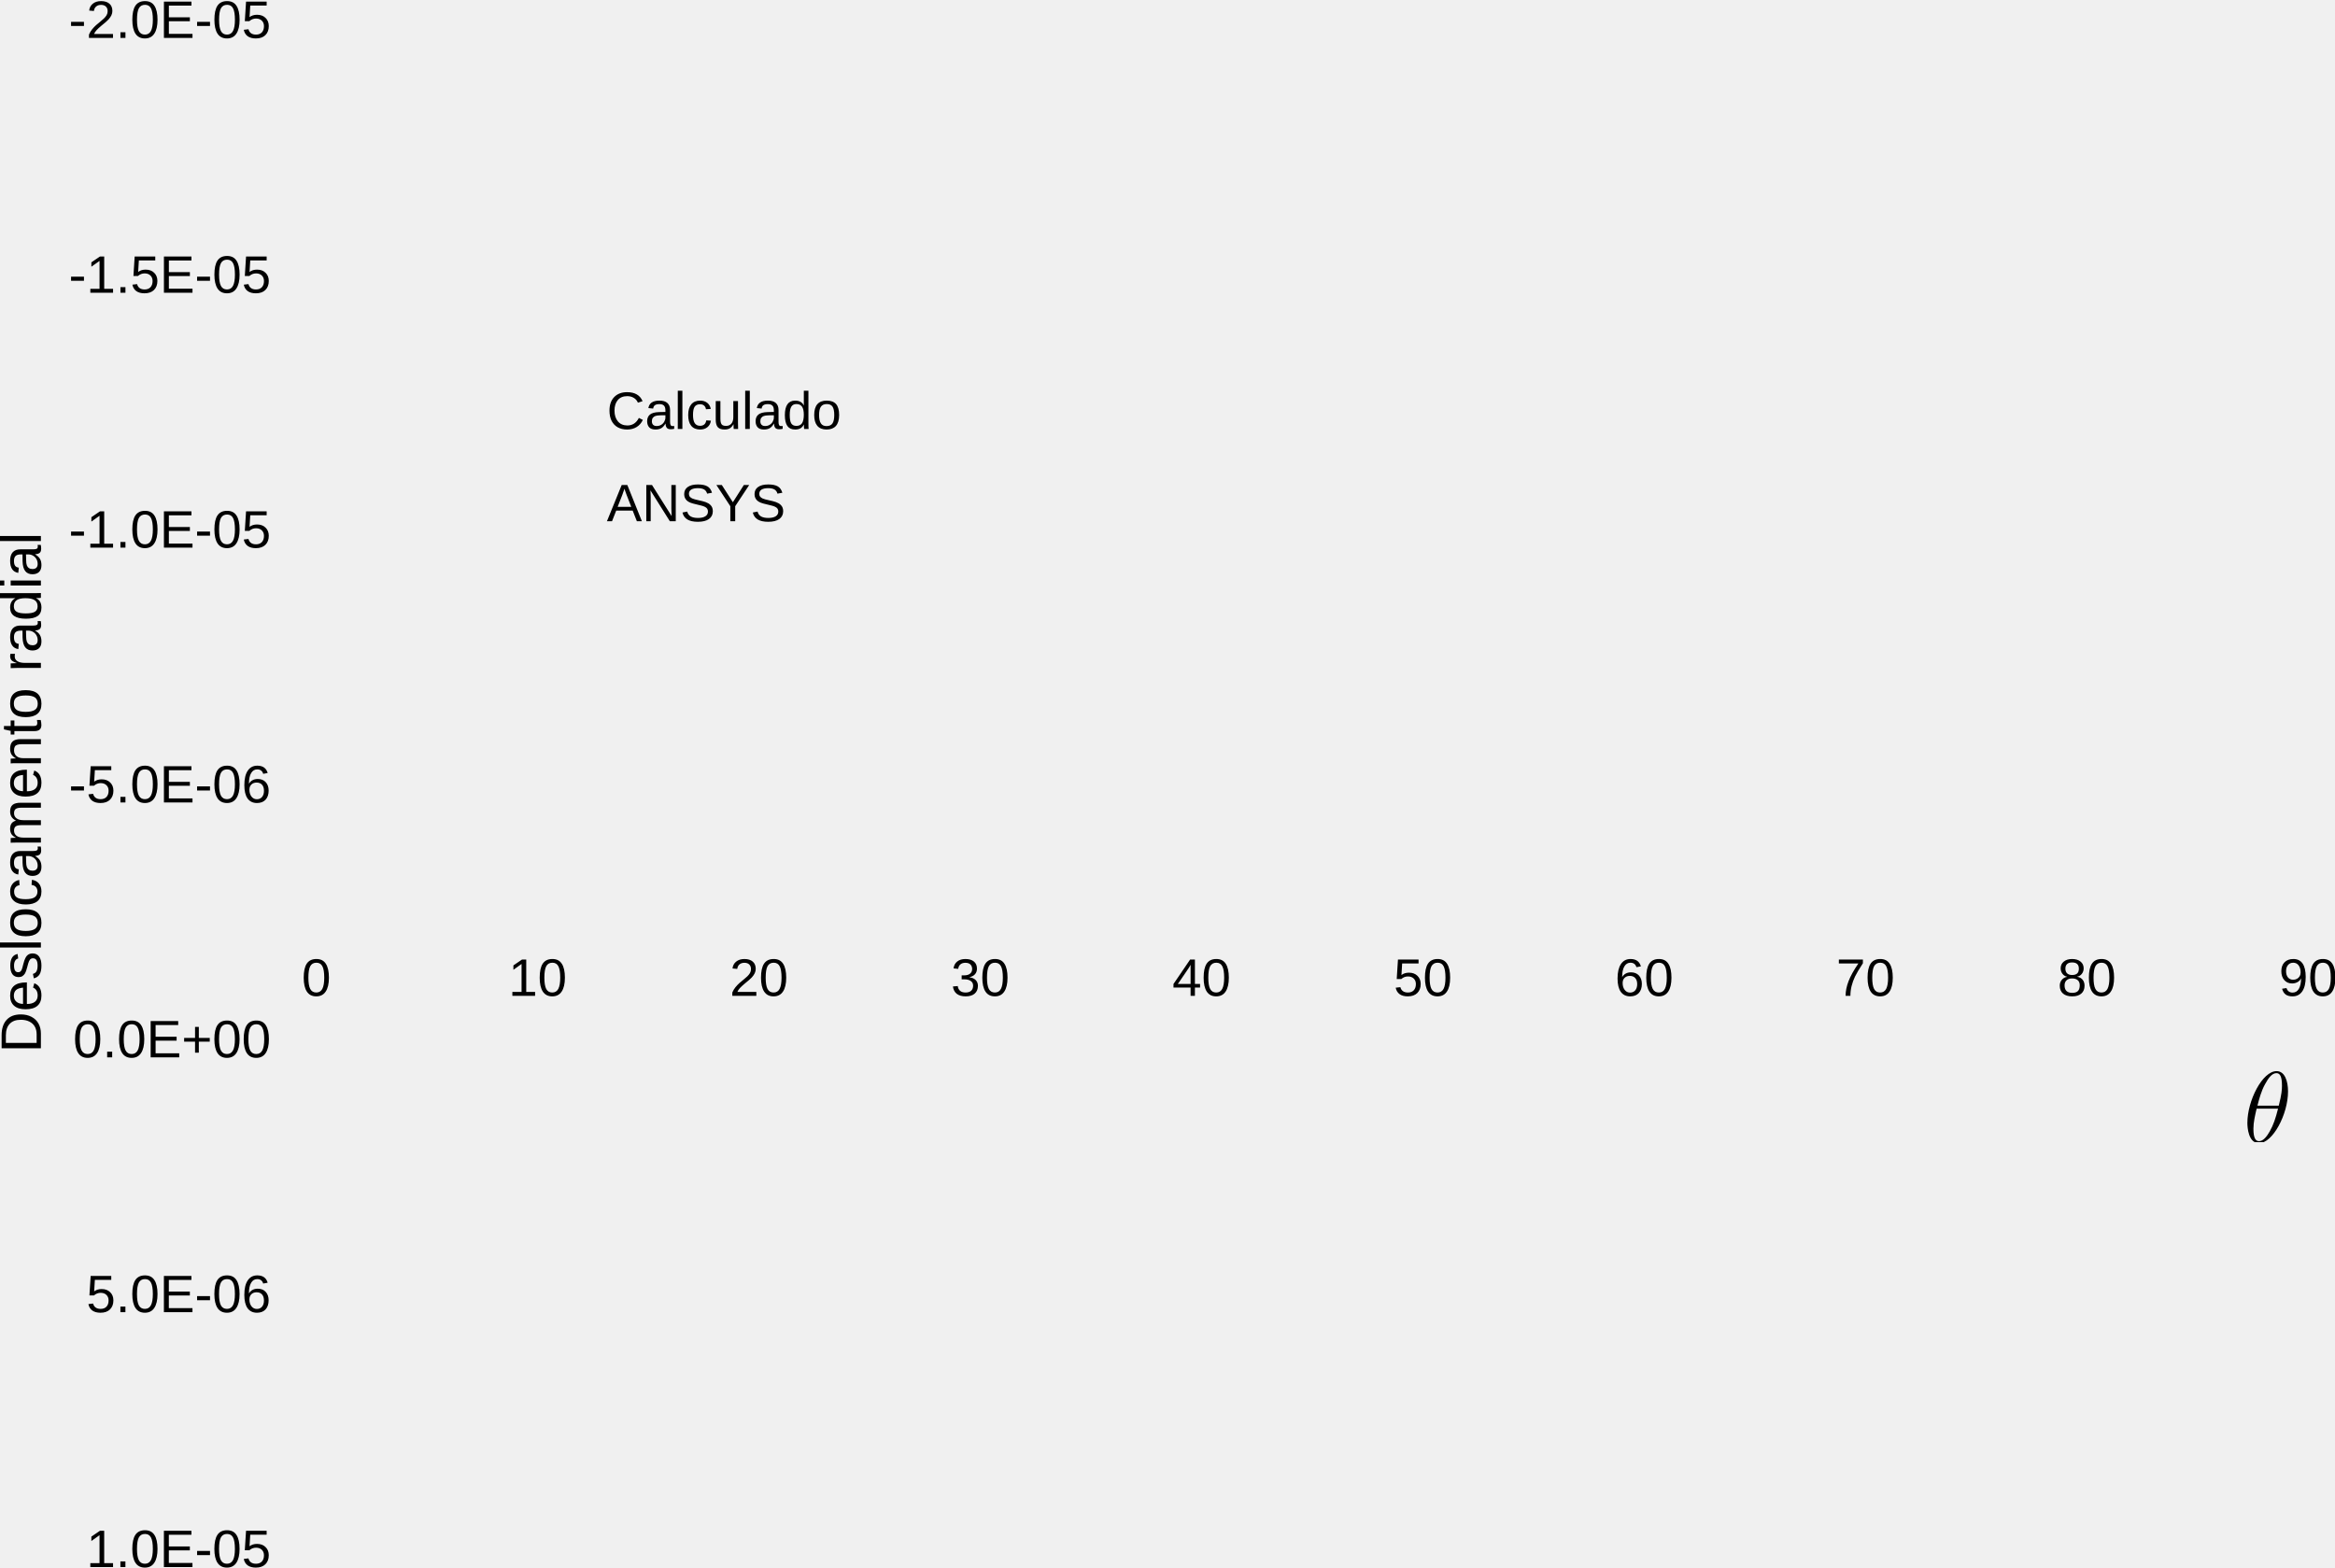
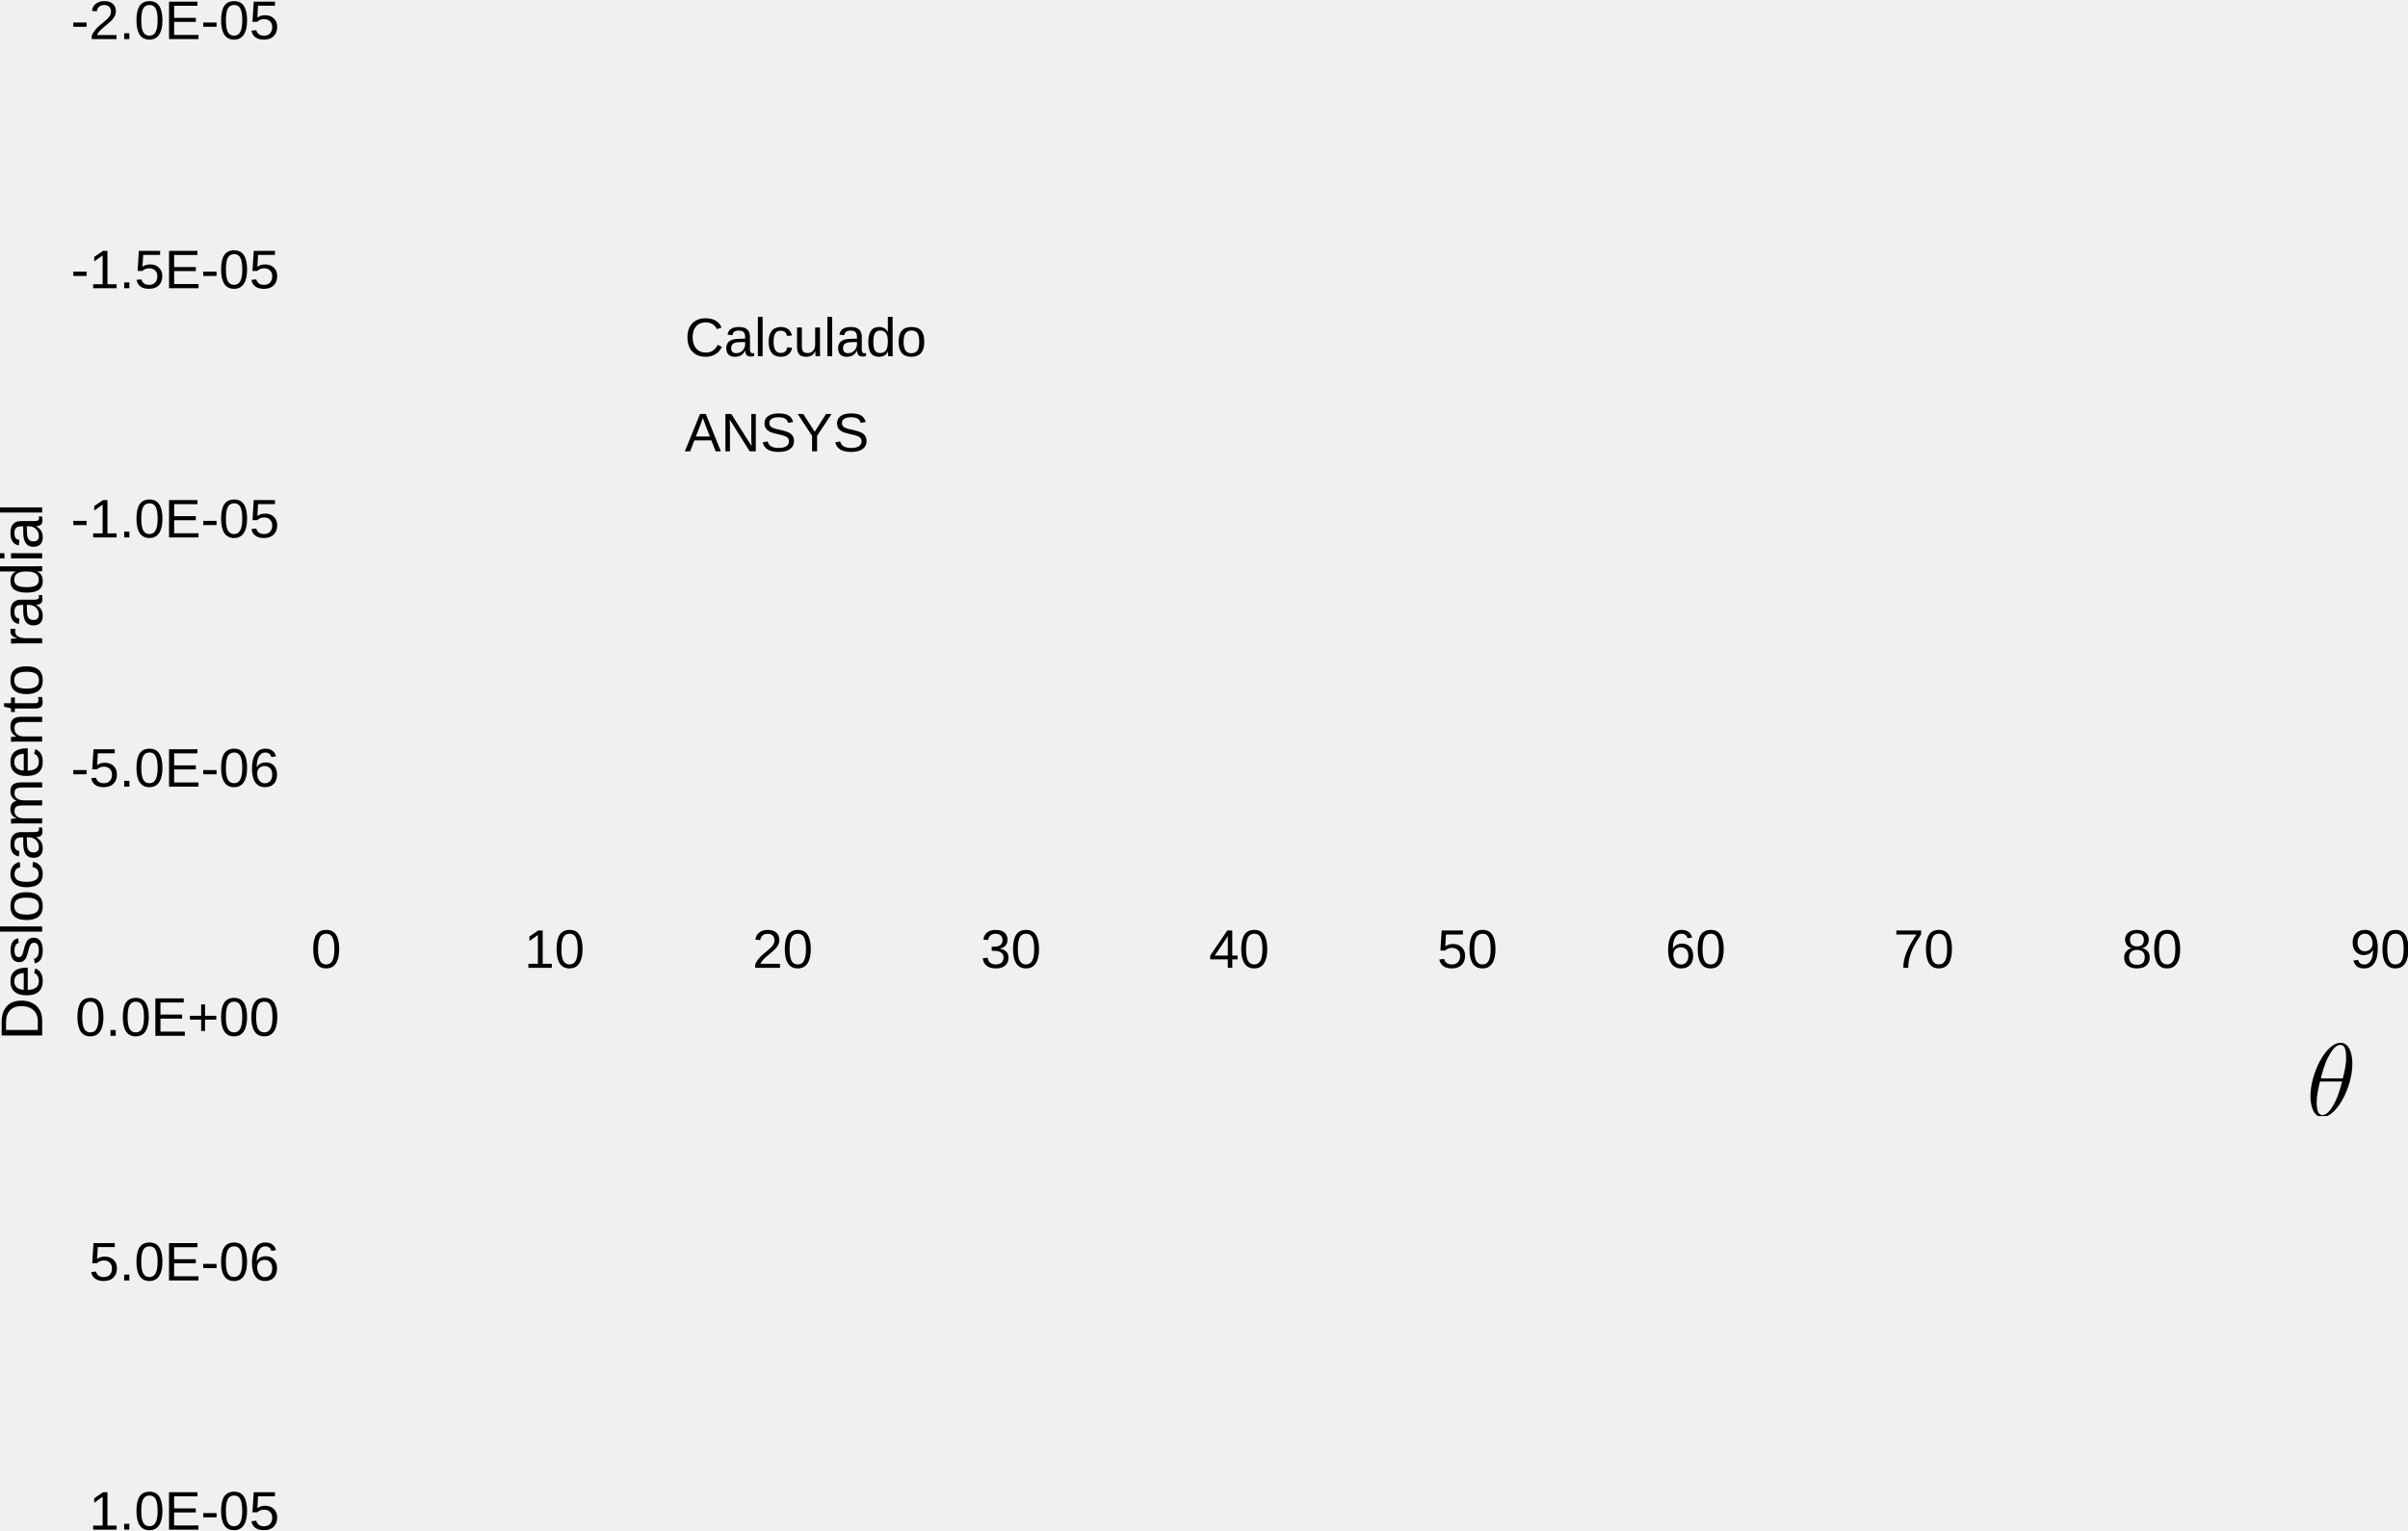
- <svg xmlns="http://www.w3.org/2000/svg" width="140.582mm" height="94.396mm" viewBox="0 0 140.582 94.396" version="1.1" id="svg3872">
-   <defs id="defs3869">
-     <clipPath clipPathUnits="userSpaceOnUse" id="clipPath4271">
-       <g id="g4275" transform="matrix(3.779528,0,0,3.779528,906.8876,-106.5614)">
-         <rect x="-1.558" y="127.413" width="150.019" height="100.013" id="rect4273" style="stroke-width:0.265" />
+ <svg xmlns="http://www.w3.org/2000/svg" width="140.582mm" height="89.369mm" viewBox="0 0 140.582 89.369" version="1.1" id="svg5">
+   <defs id="defs2">
+     <clipPath clipPathUnits="userSpaceOnUse" id="clipPath576">
+       <g id="g580" transform="matrix(3.779528,0,0,3.779528,984.6727,-107.9025)">
+         <rect x="-22.138" y="127.768" width="150.019" height="100.013" id="rect578" style="stroke-width:0.265" />
      </g>
    </clipPath>
-     <clipPath clipPathUnits="userSpaceOnUse" id="clipPath4277">
-       <g id="g4281" transform="matrix(3.779528,0,0,3.779528,906.8876,-106.5614)">
-         <rect x="-1.558" y="127.413" width="150.019" height="100.013" id="rect4279" style="stroke-width:0.265" />
+     <clipPath clipPathUnits="userSpaceOnUse" id="clipPath582">
+       <g id="g586" transform="matrix(3.779528,0,0,3.779528,984.6727,-107.9025)">
+         <rect x="-22.138" y="127.768" width="150.019" height="100.013" id="rect584" style="stroke-width:0.265" />
      </g>
    </clipPath>
-     <clipPath clipPathUnits="userSpaceOnUse" id="clipPath4283">
-       <g id="g4287" transform="matrix(3.779528,0,0,3.779528,906.8876,-106.5614)">
-         <rect x="-1.558" y="127.413" width="150.019" height="100.013" id="rect4285" style="stroke-width:0.265" />
+     <clipPath clipPathUnits="userSpaceOnUse" id="clipPath588">
+       <g id="g592" transform="matrix(3.779528,0,0,3.779528,984.6727,-107.9025)">
+         <rect x="-22.138" y="127.768" width="150.019" height="100.013" id="rect590" style="stroke-width:0.265" />
      </g>
    </clipPath>
-     <clipPath clipPathUnits="userSpaceOnUse" id="clipPath4289">
-       <g id="g4293" transform="matrix(3.779528,0,0,3.779528,906.8876,-106.5614)">
-         <rect x="-1.558" y="127.413" width="150.019" height="100.013" id="rect4291" style="stroke-width:0.265" />
+     <clipPath clipPathUnits="userSpaceOnUse" id="clipPath594">
+       <g id="g598" transform="matrix(3.779528,0,0,3.779528,984.6727,-107.9025)">
+         <rect x="-22.138" y="127.768" width="150.019" height="100.013" id="rect596" style="stroke-width:0.265" />
      </g>
    </clipPath>
-     <clipPath clipPathUnits="userSpaceOnUse" id="clipPath4295">
-       <g id="g4299" transform="matrix(3.779528,0,0,3.779528,906.8876,-106.5614)">
-         <rect x="-1.558" y="127.413" width="150.019" height="100.013" id="rect4297" style="stroke-width:0.265" />
+     <clipPath clipPathUnits="userSpaceOnUse" id="clipPath600">
+       <g id="g604" transform="matrix(3.779528,0,0,3.779528,984.6727,-107.9025)">
+         <rect x="-22.138" y="127.768" width="150.019" height="100.013" id="rect602" style="stroke-width:0.265" />
      </g>
    </clipPath>
-     <clipPath clipPathUnits="userSpaceOnUse" id="clipPath4301">
-       <g id="g4305" transform="matrix(3.779528,0,0,3.779528,906.8876,-106.5614)">
-         <rect x="-1.558" y="127.413" width="150.019" height="100.013" id="rect4303" style="stroke-width:0.265" />
+     <clipPath clipPathUnits="userSpaceOnUse" id="clipPath606">
+       <g id="g610" transform="matrix(3.779528,0,0,3.779528,984.6727,-107.9025)">
+         <rect x="-22.138" y="127.768" width="150.019" height="100.013" id="rect608" style="stroke-width:0.265" />
      </g>
    </clipPath>
-     <clipPath clipPathUnits="userSpaceOnUse" id="clipPath4307">
-       <g id="g4311" transform="matrix(3.779528,0,0,3.779528,906.8876,-106.5614)">
-         <rect x="-1.558" y="127.413" width="150.019" height="100.013" id="rect4309" style="stroke-width:0.265" />
+     <clipPath clipPathUnits="userSpaceOnUse" id="clipPath612">
+       <g id="g616" transform="matrix(3.779528,0,0,3.779528,984.6727,-107.9025)">
+         <rect x="-22.138" y="127.768" width="150.019" height="100.013" id="rect614" style="stroke-width:0.265" />
      </g>
    </clipPath>
-     <clipPath clipPathUnits="userSpaceOnUse" id="clipPath4313">
-       <g id="g4317" transform="matrix(3.779528,0,0,3.779528,906.8876,-106.5614)">
-         <rect x="-1.558" y="127.413" width="150.019" height="100.013" id="rect4315" style="stroke-width:0.265" />
+     <clipPath clipPathUnits="userSpaceOnUse" id="clipPath618">
+       <g id="g622" transform="matrix(3.779528,0,0,3.779528,984.6727,-107.9025)">
+         <rect x="-22.138" y="127.768" width="150.019" height="100.013" id="rect620" style="stroke-width:0.265" />
      </g>
    </clipPath>
-     <clipPath clipPathUnits="userSpaceOnUse" id="clipPath4319">
-       <g id="g4323" transform="matrix(3.779528,0,0,3.779528,906.8876,-106.5614)">
-         <rect x="-1.558" y="127.413" width="150.019" height="100.013" id="rect4321" style="stroke-width:0.265" />
+     <clipPath clipPathUnits="userSpaceOnUse" id="clipPath624">
+       <g id="g628" transform="matrix(3.779528,0,0,3.779528,984.6727,-107.9025)">
+         <rect x="-22.138" y="127.768" width="150.019" height="100.013" id="rect626" style="stroke-width:0.265" />
      </g>
    </clipPath>
-     <clipPath clipPathUnits="userSpaceOnUse" id="clipPath4325">
-       <g id="g4329" transform="matrix(3.779528,0,0,3.779528,906.8876,-106.5614)">
-         <rect x="-1.558" y="127.413" width="150.019" height="100.013" id="rect4327" style="stroke-width:0.265" />
+     <clipPath clipPathUnits="userSpaceOnUse" id="clipPath630">
+       <g id="g634" transform="matrix(3.779528,0,0,3.779528,984.6727,-107.9025)">
+         <rect x="-22.138" y="127.768" width="150.019" height="100.013" id="rect632" style="stroke-width:0.265" />
      </g>
    </clipPath>
-     <clipPath clipPathUnits="userSpaceOnUse" id="clipPath4331">
-       <g id="g4335" transform="matrix(3.779528,0,0,3.779528,906.8876,-106.5614)">
-         <rect x="-1.558" y="127.413" width="150.019" height="100.013" id="rect4333" style="stroke-width:0.265" />
+     <clipPath clipPathUnits="userSpaceOnUse" id="clipPath636">
+       <g id="g640" transform="matrix(3.779528,0,0,3.779528,984.6727,-107.9025)">
+         <rect x="-22.138" y="127.768" width="150.019" height="100.013" id="rect638" style="stroke-width:0.265" />
      </g>
    </clipPath>
-     <clipPath clipPathUnits="userSpaceOnUse" id="clipPath4337">
-       <g id="g4341" transform="matrix(3.779528,0,0,3.779528,906.8876,-106.5614)">
-         <rect x="-1.558" y="127.413" width="150.019" height="100.013" id="rect4339" style="stroke-width:0.265" />
+     <clipPath clipPathUnits="userSpaceOnUse" id="clipPath642">
+       <g id="g646" transform="matrix(3.779528,0,0,3.779528,984.6727,-107.9025)">
+         <rect x="-22.138" y="127.768" width="150.019" height="100.013" id="rect644" style="stroke-width:0.265" />
      </g>
    </clipPath>
-     <clipPath clipPathUnits="userSpaceOnUse" id="clipPath4343">
-       <g id="g4347">
-         <rect x="-1.558" y="127.413" width="150.019" height="100.013" id="rect4345" style="stroke-width:0.265" />
+     <clipPath clipPathUnits="userSpaceOnUse" id="clipPath648">
+       <g id="g652">
+         <rect x="-22.138" y="127.768" width="150.019" height="100.013" id="rect650" style="stroke-width:0.265" />
      </g>
    </clipPath>
-     <clipPath id="clipPath5121">
-       <path clip-rule="nonzero" d="m 234,7 h 8 v 12.129 h -8 z m 0,0" id="path7743" />
+     <clipPath id="clipPath4029">
+       <path clip-rule="nonzero" d="m 234,7 h 8 v 12.129 h -8 z m 0,0" id="path2076" />
    </clipPath>
  </defs>
-   <g id="layer1" transform="translate(-3.82951,-130.1582)">
-     <g id="g4002" transform="matrix(0.2645833,0,0,0.2645833,-239.9473,28.19436)" clip-path="url(#clipPath4337)">
-       <path d="m 993.5,389.5 h 453 m -453,58 h 453 m -453,58 h 453 m -453,59 h 453 m -453,116 h 453 m -453,58 h 453" stroke="#d9d9d9" stroke-linejoin="round" stroke-miterlimit="10" fill="none" id="path4000" />
+   <g id="layer1" transform="translate(16.75114,-135.5401)">
+     <g id="g141" transform="matrix(0.2645833,0,0,0.2645833,-260.528,28.5492)" clip-path="url(#clipPath642)">
+       <path d="m 993.5,409.5 h 453 m -453,54 h 453 m -453,55 h 453 m -453,55 h 453 m -453,110 h 453 m -453,55 h 453" stroke="#d9d9d9" stroke-linejoin="round" stroke-miterlimit="10" fill="none" id="path139" />
    </g>
-     <g id="g4006" transform="matrix(0.2645833,0,0,0.2645833,-239.9473,28.19436)" clip-path="url(#clipPath4331)">
-       <path d="m 1043.5,389.5 v 349 m 51,-349 v 349 m 50,-349 v 349 m 50,-349 v 349 m 51,-349 v 349 m 50,-349 v 349 m 50,-349 v 349 m 51,-349 v 349 m 50,-349 v 349" stroke="#d9d9d9" stroke-linejoin="round" stroke-miterlimit="10" fill="none" id="path4004" />
+     <g id="g145" transform="matrix(0.2645833,0,0,0.2645833,-260.528,28.5492)" clip-path="url(#clipPath636)">
+       <path d="m 1043.5,409.5 v 329 m 51,-329 v 329 m 50,-329 v 329 m 50,-329 v 329 m 51,-329 v 329 m 50,-329 v 329 m 50,-329 v 329 m 51,-329 v 329 m 50,-329 v 329" stroke="#d9d9d9" stroke-linejoin="round" stroke-miterlimit="10" fill="none" id="path143" />
    </g>
-     <g id="g4010" transform="matrix(0.2645833,0,0,0.2645833,-239.9473,28.19436)" clip-path="url(#clipPath4325)">
-       <rect x="993.5" y="389.5" width="453" height="349" stroke="#000000" stroke-linejoin="round" stroke-miterlimit="10" fill="none" id="rect4008" />
+     <g id="g149" transform="matrix(0.2645833,0,0,0.2645833,-260.528,28.5492)" clip-path="url(#clipPath630)">
+       <rect x="993.5" y="409.5" width="453" height="329" stroke="#000000" stroke-linejoin="round" stroke-miterlimit="10" fill="none" id="rect147" />
    </g>
-     <g id="g4014" transform="matrix(0.2645833,0,0,0.2645833,-239.9473,28.19436)" clip-path="url(#clipPath4319)">
-       <path d="m 993.5,389.5 v 349" stroke="#000000" stroke-linejoin="round" stroke-miterlimit="10" fill="none" fill-rule="evenodd" id="path4012" />
+     <g id="g153" transform="matrix(0.2645833,0,0,0.2645833,-260.528,28.5492)" clip-path="url(#clipPath624)">
+       <path d="m 993.5,409.5 v 329" stroke="#000000" stroke-linejoin="round" stroke-miterlimit="10" fill="none" fill-rule="evenodd" id="path151" />
    </g>
-     <g id="g4018" transform="matrix(0.2645833,0,0,0.2645833,-239.9473,28.19436)" clip-path="url(#clipPath4313)">
-       <path d="m 993.5,389.5 h 3 m -3,12 h 3 m -3,11 h 3 m -3,12 h 3 m -3,12 h 3 m -3,11 h 3 m -3,12 h 3 m -3,12 h 3 m -3,11 h 3 m -3,12 h 3 m -3,11 h 3 m -3,12 h 3 m -3,12 h 3 m -3,11 h 3 m -3,12 h 3 m -3,12 h 3 m -3,11 h 3 m -3,12 h 3 m -3,11 h 3 m -3,12 h 3 m -3,12 h 3 m -3,11 h 3 m -3,12 h 3 m -3,11 h 3 m -3,12 h 3 m -3,12 h 3 m -3,11 h 3 m -3,12 h 3 m -3,12 h 3 m -3,11 h 3 m -3,12 h 3 m -7,-349 h 7 m -7,58 h 7 m -7,58 h 7 m -7,59 h 7 m -7,58 h 7 m -7,58 h 7 m -7,58 h 7" stroke="#000000" stroke-linejoin="round" stroke-miterlimit="10" fill="none" id="path4016" />
+     <g id="g157" transform="matrix(0.2645833,0,0,0.2645833,-260.528,28.5492)" clip-path="url(#clipPath618)">
+       <path d="m 993.5,409.5 h 3 m -3,10 h 3 m -3,11 h 3 m -3,11 h 3 m -3,11 h 3 m -3,11 h 3 m -3,11 h 3 m -3,11 h 3 m -3,11 h 3 m -3,11 h 3 m -3,11 h 3 m -3,11 h 3 m -3,11 h 3 m -3,11 h 3 m -3,11 h 3 m -3,11 h 3 m -3,11 h 3 m -3,11 h 3 m -3,11 h 3 m -3,11 h 3 m -3,11 h 3 m -3,11 h 3 m -3,11 h 3 m -3,11 h 3 m -3,11 h 3 m -3,11 h 3 m -3,11 h 3 m -3,11 h 3 m -3,11 h 3 m -3,11 h 3 m -3,11 h 3 m -7,-329 h 7 m -7,54 h 7 m -7,55 h 7 m -7,55 h 7 m -7,55 h 7 m -7,55 h 7 m -7,55 h 7" stroke="#000000" stroke-linejoin="round" stroke-miterlimit="10" fill="none" id="path155" />
    </g>
-     <g id="g4022" transform="matrix(0.2645833,0,0,0.2645833,-239.9473,28.19436)" clip-path="url(#clipPath4307)">
-       <path d="m 993.5,622.5 h 453" stroke="#000000" stroke-linejoin="round" stroke-miterlimit="10" fill="none" fill-rule="evenodd" id="path4020" />
+     <g id="g161" transform="matrix(0.2645833,0,0,0.2645833,-260.528,28.5492)" clip-path="url(#clipPath612)">
+       <path d="m 993.5,628.5 h 453" stroke="#000000" stroke-linejoin="round" stroke-miterlimit="10" fill="none" fill-rule="evenodd" id="path159" />
    </g>
-     <g id="g4026" transform="matrix(0.2645833,0,0,0.2645833,-239.9473,28.19436)" clip-path="url(#clipPath4301)">
-       <path d="m 993.5,622.5 v 2 m 10,-2 v 2 m 10,-2 v 2 m 10,-2 v 2 m 10,-2 v 2 m 10,-2 v 2 m 10,-2 v 2 m 10,-2 v 2 m 10,-2 v 2 m 10,-2 v 2 m 11,-2 v 2 m 10,-2 v 2 m 10,-2 v 2 m 10,-2 v 2 m 10,-2 v 2 m 10,-2 v 2 m 10,-2 v 2 m 10,-2 v 2 m 10,-2 v 2 m 10,-2 v 2 m 10,-2 v 2 m 10,-2 v 2 m 10,-2 v 2 m 11,-2 v 2 m 10,-2 v 2 m 10,-2 v 2 m 10,-2 v 2 m 10,-2 v 2 m 10,-2 v 2 m 10,-2 v 2 m 10,-2 v 2 m 10,-2 v 2 m 10,-2 v 2 m 10,-2 v 2 m 10,-2 v 2 m 10,-2 v 2 m 10,-2 v 2 m 11,-2 v 2 m 10,-2 v 2 m 10,-2 v 2 m 10,-2 v 2 m 10,-2 v 2 m 10,-2 v 2 m 10,-2 v 2 m 10,-2 v 2 m 10,-2 v 2 m -453,-6 v 7 m 50,-7 v 7 m 51,-7 v 7 m 50,-7 v 7 m 50,-7 v 7 m 51,-7 v 7 m 50,-7 v 7 m 50,-7 v 7 m 51,-7 v 7 m 50,-7 v 7" stroke="#000000" stroke-linejoin="round" stroke-miterlimit="10" fill="none" id="path4024" />
+     <g id="g165" transform="matrix(0.2645833,0,0,0.2645833,-260.528,28.5492)" clip-path="url(#clipPath606)">
+       <path d="m 993.5,628.5 v 3 m 10,-3 v 3 m 10,-3 v 3 m 10,-3 v 3 m 10,-3 v 3 m 10,-3 v 3 m 10,-3 v 3 m 10,-3 v 3 m 10,-3 v 3 m 10,-3 v 3 m 11,-3 v 3 m 10,-3 v 3 m 10,-3 v 3 m 10,-3 v 3 m 10,-3 v 3 m 10,-3 v 3 m 10,-3 v 3 m 10,-3 v 3 m 10,-3 v 3 m 10,-3 v 3 m 10,-3 v 3 m 10,-3 v 3 m 10,-3 v 3 m 11,-3 v 3 m 10,-3 v 3 m 10,-3 v 3 m 10,-3 v 3 m 10,-3 v 3 m 10,-3 v 3 m 10,-3 v 3 m 10,-3 v 3 m 10,-3 v 3 m 10,-3 v 3 m 10,-3 v 3 m 10,-3 v 3 m 10,-3 v 3 m 10,-3 v 3 m 11,-3 v 3 m 10,-3 v 3 m 10,-3 v 3 m 10,-3 v 3 m 10,-3 v 3 m 10,-3 v 3 m 10,-3 v 3 m 10,-3 v 3 m 10,-3 v 3 m -453,-7 v 8 m 50,-8 v 8 m 51,-8 v 8 m 50,-8 v 8 m 50,-8 v 8 m 51,-8 v 8 m 50,-8 v 8 m 50,-8 v 8 m 51,-8 v 8 m 50,-8 v 8" stroke="#000000" stroke-linejoin="round" stroke-miterlimit="10" fill="none" id="path163" />
    </g>
-     <g id="g4030" transform="matrix(0.2645833,0,0,0.2645833,-239.9473,28.19436)" clip-path="url(#clipPath4295)">
-       <path d="m 993,619 14,-1 14,-1 14,-1 13,-1 12,-2 13,-2 12,-1 12,-1 11,-1 h 11 l 11,1 11,1 10,2 10,2 10,3 9,4 10,4 9,5 8,5 9,5 8,6 9,6 7,5 8,6 8,5 7,5 7,4 7,4 7,4 7,3 6,2 6,1 6,1 h 6 l 6,-1 6,-2 5,-3 5,-3 6,-5 5,-5 5,-6 4,-7 5,-8 5,-8 4,-9 4,-10 5,-10 4,-11 4,-11 4,-11 3,-12 4,-12 4,-12 3,-12 4,-12 3,-13 3,-11 3,-12 3,-11 3,-10 3,-10 3,-10 3,-8 3,-8 2,-6 3,-5 2,-4 3,-3" stroke="#ed7d31" stroke-width="2" stroke-linecap="round" stroke-linejoin="round" stroke-miterlimit="10" fill="none" id="path4028" />
+     <g id="g169" transform="matrix(0.2645833,0,0,0.2645833,-260.528,28.5492)" clip-path="url(#clipPath600)">
+       <path d="m 993,627 h 14 l 14,-1 14,-1 13,-1 13,-1 13,-2 13,-1 12,-1 12,-1 h 12 11 l 12,1 11,1 10,2 11,3 10,3 10,4 10,5 10,5 10,5 9,6 9,5 9,6 9,5 8,5 9,5 8,4 8,3 8,2 7,2 h 8 l 7,-2 8,-2 7,-4 7,-6 6,-8 7,-9 7,-10 6,-12 6,-14 6,-15 6,-17 6,-18 6,-18 5,-19 6,-20 5,-19 6,-18 5,-17 5,-16 5,-11 5,-6" stroke="#ed7d31" stroke-width="2" stroke-linecap="round" stroke-linejoin="round" stroke-miterlimit="10" fill="none" id="path167" />
    </g>
-     <g id="g4034" transform="matrix(0.2645833,0,0,0.2645833,-239.9473,28.19436)" clip-path="url(#clipPath4289)">
-       <path d="m 993,621 h 5 4 4 4 4 l 5,-1 h 4 l 4,-1 h 4 l 4,-1 h 5 l 4,-1 h 4 l 4,-1 4,-1 4,-1 h 5 l 4,-1 4,-1 h 4 l 4,-1 5,-1 h 4 l 4,-1 h 4 l 4,-1 h 5 4 l 4,-1 h 4 4 5 4 l 4,1 h 4 l 4,1 h 5 l 4,1 4,1 4,1 4,1 5,2 4,1 4,2 4,1 4,2 5,2 4,2 4,3 4,2 4,3 5,2 4,3 4,3 4,3 4,3 5,3 4,3 4,3 4,3 4,3 5,3 4,3 4,3 4,3 4,2 5,3 4,2 4,3 4,2 4,2 5,1 4,1 4,1 4,1 h 4 4 l 4,-1 5,-1 4,-1 4,-3 4,-2 4,-4 4,-4 5,-4 4,-6 4,-6 4,-7 5,-8 4,-9 4,-9 5,-11 4,-11 4,-12 4,-13 5,-13 4,-14 4,-14 4,-15 4,-15 5,-15 4,-16 4,-14 4,-15 4,-13 4,-11 4,-9 5,-5" stroke="#4472c4" stroke-width="2" stroke-linecap="round" stroke-linejoin="round" stroke-miterlimit="10" fill="none" id="path4032" />
+     <g id="g173" transform="matrix(0.2645833,0,0,0.2645833,-260.528,28.5492)" clip-path="url(#clipPath594)">
+       <path d="m 1447,429 -7,9 -6,16 -6,19 -7,21 -6,22 -6,21 -6,21 -7,20 -6,18 -6,17 -7,15 -6,14 -6,12 -7,10 -6,8 -6,7 -6,6 -7,4 -6,3 -6,2 -7,1 h -6 l -6,-1 -6,-2 -7,-2 -6,-3 -6,-4 -7,-3 -6,-4 -6,-4 -7,-4 -6,-5 -6,-4 -6,-4 -7,-5 -6,-4 -6,-4 -7,-3 -6,-4 -6,-3 -7,-3 -6,-3 -6,-2 -6,-3 -7,-1 -6,-2 -6,-1 -7,-1 -6,-1 h -6 l -6,-1 h -7 l -6,1 h -6 l -7,1 h -6 l -6,1 -7,1 -6,1 -6,1 -6,1 -7,1 -6,1 -6,1 -7,1 -6,1 h -6 l -6,1 h -7 l -6,1 h -6 -7 v 1" stroke="#4472c4" stroke-width="2" stroke-linecap="round" stroke-linejoin="round" stroke-miterlimit="10" stroke-dasharray="4, 4" fill="none" id="path171" />
    </g>
-     <g id="g4038" transform="matrix(0.2645833,0,0,0.2645833,-239.9473,28.19436)">
-       <text font-family="Arial, Arial_MSFontService, sans-serif" font-weight="400" font-size="12px" transform="translate(937,394)" id="text4036">-2.0E-05</text>
+     <g id="g177" transform="matrix(0.2645833,0,0,0.2645833,-260.528,28.5492)">
+       <text font-family="Arial, Arial_MSFontService, sans-serif" font-weight="400" font-size="12px" transform="translate(937,413)" id="text175">-2.0E-05</text>
    </g>
-     <g id="g4042" transform="matrix(0.2645833,0,0,0.2645833,-239.9473,28.19436)">
-       <text font-family="Arial, Arial_MSFontService, sans-serif" font-weight="400" font-size="12px" transform="translate(937,452)" id="text4040">-1.5E-05</text>
+     <g id="g181" transform="matrix(0.2645833,0,0,0.2645833,-260.528,28.5492)">
+       <text font-family="Arial, Arial_MSFontService, sans-serif" font-weight="400" font-size="12px" transform="translate(937,468)" id="text179">-1.5E-05</text>
    </g>
-     <g id="g4046" transform="matrix(0.2645833,0,0,0.2645833,-239.9473,28.19436)">
-       <text font-family="Arial, Arial_MSFontService, sans-serif" font-weight="400" font-size="12px" transform="translate(937,510)" id="text4044">-1.0E-05</text>
+     <g id="g185" transform="matrix(0.2645833,0,0,0.2645833,-260.528,28.5492)">
+       <text font-family="Arial, Arial_MSFontService, sans-serif" font-weight="400" font-size="12px" transform="translate(937,523)" id="text183">-1.0E-05</text>
    </g>
-     <g id="g4050" transform="matrix(0.2645833,0,0,0.2645833,-239.9473,28.19436)">
-       <text font-family="Arial, Arial_MSFontService, sans-serif" font-weight="400" font-size="12px" transform="translate(937,568)" id="text4048">-5.0E-06</text>
+     <g id="g189" transform="matrix(0.2645833,0,0,0.2645833,-260.528,28.5492)">
+       <text font-family="Arial, Arial_MSFontService, sans-serif" font-weight="400" font-size="12px" transform="translate(937,578)" id="text187">-5.0E-06</text>
    </g>
-     <g id="g4054" transform="matrix(0.2645833,0,0,0.2645833,-239.9473,28.19436)">
-       <text font-family="Arial, Arial_MSFontService, sans-serif" font-weight="400" font-size="12px" transform="translate(937.98,626)" id="text4052">0.0E+00</text>
+     <g id="g193" transform="matrix(0.2645833,0,0,0.2645833,-260.528,28.5492)">
+       <text font-family="Arial, Arial_MSFontService, sans-serif" font-weight="400" font-size="12px" transform="translate(937.98,633)" id="text191">0.0E+00</text>
    </g>
-     <g id="g4058" transform="matrix(0.2645833,0,0,0.2645833,-239.9473,28.19436)">
-       <text font-family="Arial, Arial_MSFontService, sans-serif" font-weight="400" font-size="12px" transform="translate(940.993,684)" id="text4056">5.0E-06</text>
+     <g id="g197" transform="matrix(0.2645833,0,0,0.2645833,-260.528,28.5492)">
+       <text font-family="Arial, Arial_MSFontService, sans-serif" font-weight="400" font-size="12px" transform="translate(940.993,687)" id="text195">5.0E-06</text>
    </g>
-     <g id="g4062" transform="matrix(0.2645833,0,0,0.2645833,-239.9473,28.19436)">
-       <text font-family="Arial, Arial_MSFontService, sans-serif" font-weight="400" font-size="12px" transform="translate(940.993,742)" id="text4060">1.0E-05</text>
+     <g id="g201" transform="matrix(0.2645833,0,0,0.2645833,-260.528,28.5492)">
+       <text font-family="Arial, Arial_MSFontService, sans-serif" font-weight="400" font-size="12px" transform="translate(940.993,742)" id="text199">1.0E-05</text>
    </g>
-     <g id="g4066" transform="matrix(0.2645833,0,0,0.2645833,-239.9473,28.19436)">
-       <text font-family="Arial, Arial_MSFontService, sans-serif" font-weight="400" font-size="12px" transform="translate(990.004,612)" id="text4064">0</text>
+     <g id="g205" transform="matrix(0.2645833,0,0,0.2645833,-260.528,28.5492)">
+       <text font-family="Arial, Arial_MSFontService, sans-serif" font-weight="400" font-size="12px" transform="translate(990.004,618)" id="text203">0</text>
    </g>
-     <g id="g4070" transform="matrix(0.2645833,0,0,0.2645833,-239.9473,28.19436)">
-       <text font-family="Arial, Arial_MSFontService, sans-serif" font-weight="400" font-size="12px" transform="translate(1037.03,612)" id="text4068">10</text>
+     <g id="g209" transform="matrix(0.2645833,0,0,0.2645833,-260.528,28.5492)">
+       <text font-family="Arial, Arial_MSFontService, sans-serif" font-weight="400" font-size="12px" transform="translate(1037.03,618)" id="text207">10</text>
    </g>
-     <g id="g4074" transform="matrix(0.2645833,0,0,0.2645833,-239.9473,28.19436)">
-       <text font-family="Arial, Arial_MSFontService, sans-serif" font-weight="400" font-size="12px" transform="translate(1087.39,612)" id="text4072">20</text>
+     <g id="g213" transform="matrix(0.2645833,0,0,0.2645833,-260.528,28.5492)">
+       <text font-family="Arial, Arial_MSFontService, sans-serif" font-weight="400" font-size="12px" transform="translate(1087.39,618)" id="text211">20</text>
    </g>
-     <g id="g4078" transform="matrix(0.2645833,0,0,0.2645833,-239.9473,28.19436)">
-       <text font-family="Arial, Arial_MSFontService, sans-serif" font-weight="400" font-size="12px" transform="translate(1137.75,612)" id="text4076">30</text>
+     <g id="g217" transform="matrix(0.2645833,0,0,0.2645833,-260.528,28.5492)">
+       <text font-family="Arial, Arial_MSFontService, sans-serif" font-weight="400" font-size="12px" transform="translate(1137.75,618)" id="text215">30</text>
    </g>
-     <g id="g4082" transform="matrix(0.2645833,0,0,0.2645833,-239.9473,28.19436)">
-       <text font-family="Arial, Arial_MSFontService, sans-serif" font-weight="400" font-size="12px" transform="translate(1188.11,612)" id="text4080">40</text>
+     <g id="g221" transform="matrix(0.2645833,0,0,0.2645833,-260.528,28.5492)">
+       <text font-family="Arial, Arial_MSFontService, sans-serif" font-weight="400" font-size="12px" transform="translate(1188.11,618)" id="text219">40</text>
    </g>
-     <g id="g4086" transform="matrix(0.2645833,0,0,0.2645833,-239.9473,28.19436)">
-       <text font-family="Arial, Arial_MSFontService, sans-serif" font-weight="400" font-size="12px" transform="translate(1238.47,612)" id="text4084">50</text>
+     <g id="g225" transform="matrix(0.2645833,0,0,0.2645833,-260.528,28.5492)">
+       <text font-family="Arial, Arial_MSFontService, sans-serif" font-weight="400" font-size="12px" transform="translate(1238.47,618)" id="text223">50</text>
    </g>
-     <g id="g4090" transform="matrix(0.2645833,0,0,0.2645833,-239.9473,28.19436)">
-       <text font-family="Arial, Arial_MSFontService, sans-serif" font-weight="400" font-size="12px" transform="translate(1288.83,612)" id="text4088">60</text>
+     <g id="g229" transform="matrix(0.2645833,0,0,0.2645833,-260.528,28.5492)">
+       <text font-family="Arial, Arial_MSFontService, sans-serif" font-weight="400" font-size="12px" transform="translate(1288.83,618)" id="text227">60</text>
    </g>
-     <g id="g4094" transform="matrix(0.2645833,0,0,0.2645833,-239.9473,28.19436)">
-       <text font-family="Arial, Arial_MSFontService, sans-serif" font-weight="400" font-size="12px" transform="translate(1339.19,612)" id="text4092">70</text>
+     <g id="g233" transform="matrix(0.2645833,0,0,0.2645833,-260.528,28.5492)">
+       <text font-family="Arial, Arial_MSFontService, sans-serif" font-weight="400" font-size="12px" transform="translate(1339.19,618)" id="text231">70</text>
    </g>
-     <g id="g4098" transform="matrix(0.2645833,0,0,0.2645833,-239.9473,28.19436)">
-       <text font-family="Arial, Arial_MSFontService, sans-serif" font-weight="400" font-size="12px" transform="translate(1389.55,612)" id="text4096">80</text>
+     <g id="g237" transform="matrix(0.2645833,0,0,0.2645833,-260.528,28.5492)">
+       <text font-family="Arial, Arial_MSFontService, sans-serif" font-weight="400" font-size="12px" transform="translate(1389.55,618)" id="text235">80</text>
    </g>
-     <g id="g4102" transform="matrix(0.2645833,0,0,0.2645833,-239.9473,28.19436)">
-       <text font-family="Arial, Arial_MSFontService, sans-serif" font-weight="400" font-size="12px" transform="translate(1439.92,612)" id="text4100">90</text>
+     <g id="g241" transform="matrix(0.2645833,0,0,0.2645833,-260.528,28.5492)">
+       <text font-family="Arial, Arial_MSFontService, sans-serif" font-weight="400" font-size="12px" transform="translate(1439.92,618)" id="text239">90</text>
    </g>
-     <g id="g4106" transform="matrix(0.2645833,0,0,0.2645833,-239.9473,28.19436)">
-       <text font-family="Arial, Arial_MSFontService, sans-serif" font-weight="400" font-size="13px" transform="rotate(-90,777.8335,-152.8335)" id="text4104">Deslocamento radial</text>
+     <g id="g245" transform="matrix(0.2645833,0,0,0.2645833,-260.528,28.5492)">
+       <text font-family="Arial, Arial_MSFontService, sans-serif" font-weight="400" font-size="13px" transform="rotate(-90,782.3335,-148.3335)" id="text243">Deslocamento radial</text>
    </g>
-     <g id="g4110" transform="matrix(0.2645833,0,0,0.2645833,-239.9473,28.19436)" clip-path="url(#clipPath4283)">
-       <rect x="1024.5" y="468.5" width="94" height="42" stroke="#000000" stroke-linejoin="round" stroke-miterlimit="10" fill="#ffffff" id="rect4108" />
+     <g id="g253" transform="matrix(0.2645833,0,0,0.2645833,-260.528,28.5492)" clip-path="url(#clipPath588)">
+       <rect x="1024.5" y="468.5" width="110" height="42" stroke="#000000" stroke-linejoin="round" stroke-miterlimit="10" fill="#ffffff" id="rect251" />
    </g>
-     <g id="g4114" transform="matrix(0.2645833,0,0,0.2645833,-239.9473,28.19436)" clip-path="url(#clipPath4277)">
-       <path d="m 1031,479 h 26" stroke="#ed7d31" stroke-width="2" stroke-linecap="round" stroke-linejoin="round" stroke-miterlimit="10" fill="none" fill-rule="evenodd" id="path4112" />
+     <g id="g257" transform="matrix(0.2645833,0,0,0.2645833,-260.528,28.5492)" clip-path="url(#clipPath582)">
+       <path d="m 1035,479 h 34" stroke="#ed7d31" stroke-width="2" stroke-linecap="round" stroke-linejoin="round" stroke-miterlimit="10" fill="none" fill-rule="evenodd" id="path255" />
    </g>
-     <g id="g4118" transform="matrix(0.2645833,0,0,0.2645833,-239.9473,28.19436)">
-       <text font-family="Arial, Arial_MSFontService, sans-serif" font-weight="400" font-size="12px" transform="translate(1059.44,483)" id="text4116">Calculado</text>
+     <g id="g261" transform="matrix(0.2645833,0,0,0.2645833,-260.528,28.5492)">
+       <text font-family="Arial, Arial_MSFontService, sans-serif" font-weight="400" font-size="12px" transform="translate(1072.44,483)" id="text259">Calculado</text>
    </g>
-     <g id="g4122" transform="matrix(0.2645833,0,0,0.2645833,-239.9473,28.19436)" clip-path="url(#clipPath4271)">
-       <path d="m 1031,500 h 26" stroke="#4472c4" stroke-width="2" stroke-linecap="round" stroke-linejoin="round" stroke-miterlimit="10" fill="none" fill-rule="evenodd" id="path4120" />
+     <g id="g265" transform="matrix(0.2645833,0,0,0.2645833,-260.528,28.5492)" clip-path="url(#clipPath576)">
+       <path d="m 1035,500 h 34" stroke="#4472c4" stroke-width="2" stroke-linecap="round" stroke-linejoin="round" stroke-miterlimit="10" stroke-dasharray="4, 4" fill="none" fill-rule="evenodd" id="path263" />
    </g>
-     <g id="g4126" transform="matrix(0.2645833,0,0,0.2645833,-239.9473,28.19436)">
-       <text font-family="Arial, Arial_MSFontService, sans-serif" font-weight="400" font-size="12px" transform="translate(1059.44,504)" id="text4124">ANSYS</text>
+     <g id="g269" transform="matrix(0.2645833,0,0,0.2645833,-260.528,28.5492)">
+       <text font-family="Arial, Arial_MSFontService, sans-serif" font-weight="400" font-size="12px" transform="translate(1072.44,504)" id="text267">ANSYS</text>
    </g>
-     <g transform="translate(139.1357,194.6547)" id="g4567">
-       <g clip-path="url(#clipPath5121)" id="g17" transform="matrix(0.352778,0,0,0.352778,-82.7742,-2.4705)">
+     <g transform="translate(118.1352,196.4395)" id="g872">
+       <g clip-path="url(#clipPath4029)" id="g17" transform="matrix(0.352778,0,0,0.352778,-82.7742,-2.4705)">
        <g fill="#000000" fill-opacity="1" id="g15">
          <g id="use13" transform="translate(233.948,19.128)">
            <path d="M 7.625,-8.656 C 7.625,-10.422 7.078,-12.125 5.672,-12.125 3.25,-12.125 0.688,-7.078 0.688,-3.281 0.688,-2.5 0.859,0.172 2.672,0.172 5.016,0.172 7.625,-4.75 7.625,-8.656 Z m -5.219,2.422 c 0.266,-1.016 0.625,-2.469 1.312,-3.688 0.562,-1.031 1.172,-1.859 1.922,-1.859 0.578,0 0.953,0.484 0.953,2.141 0,0.625 -0.047,1.484 -0.547,3.406 z M 5.922,-5.719 C 5.5,-4.031 5.125,-2.938 4.516,-1.859 c -0.5,0.875 -1.109,1.688 -1.828,1.688 -0.531,0 -0.969,-0.406 -0.969,-2.125 0,-1.109 0.281,-2.281 0.547,-3.422 z m 0,0" id="path23" />
          </g>
        </g>
      </g>
    </g>
  </g>
</svg>
